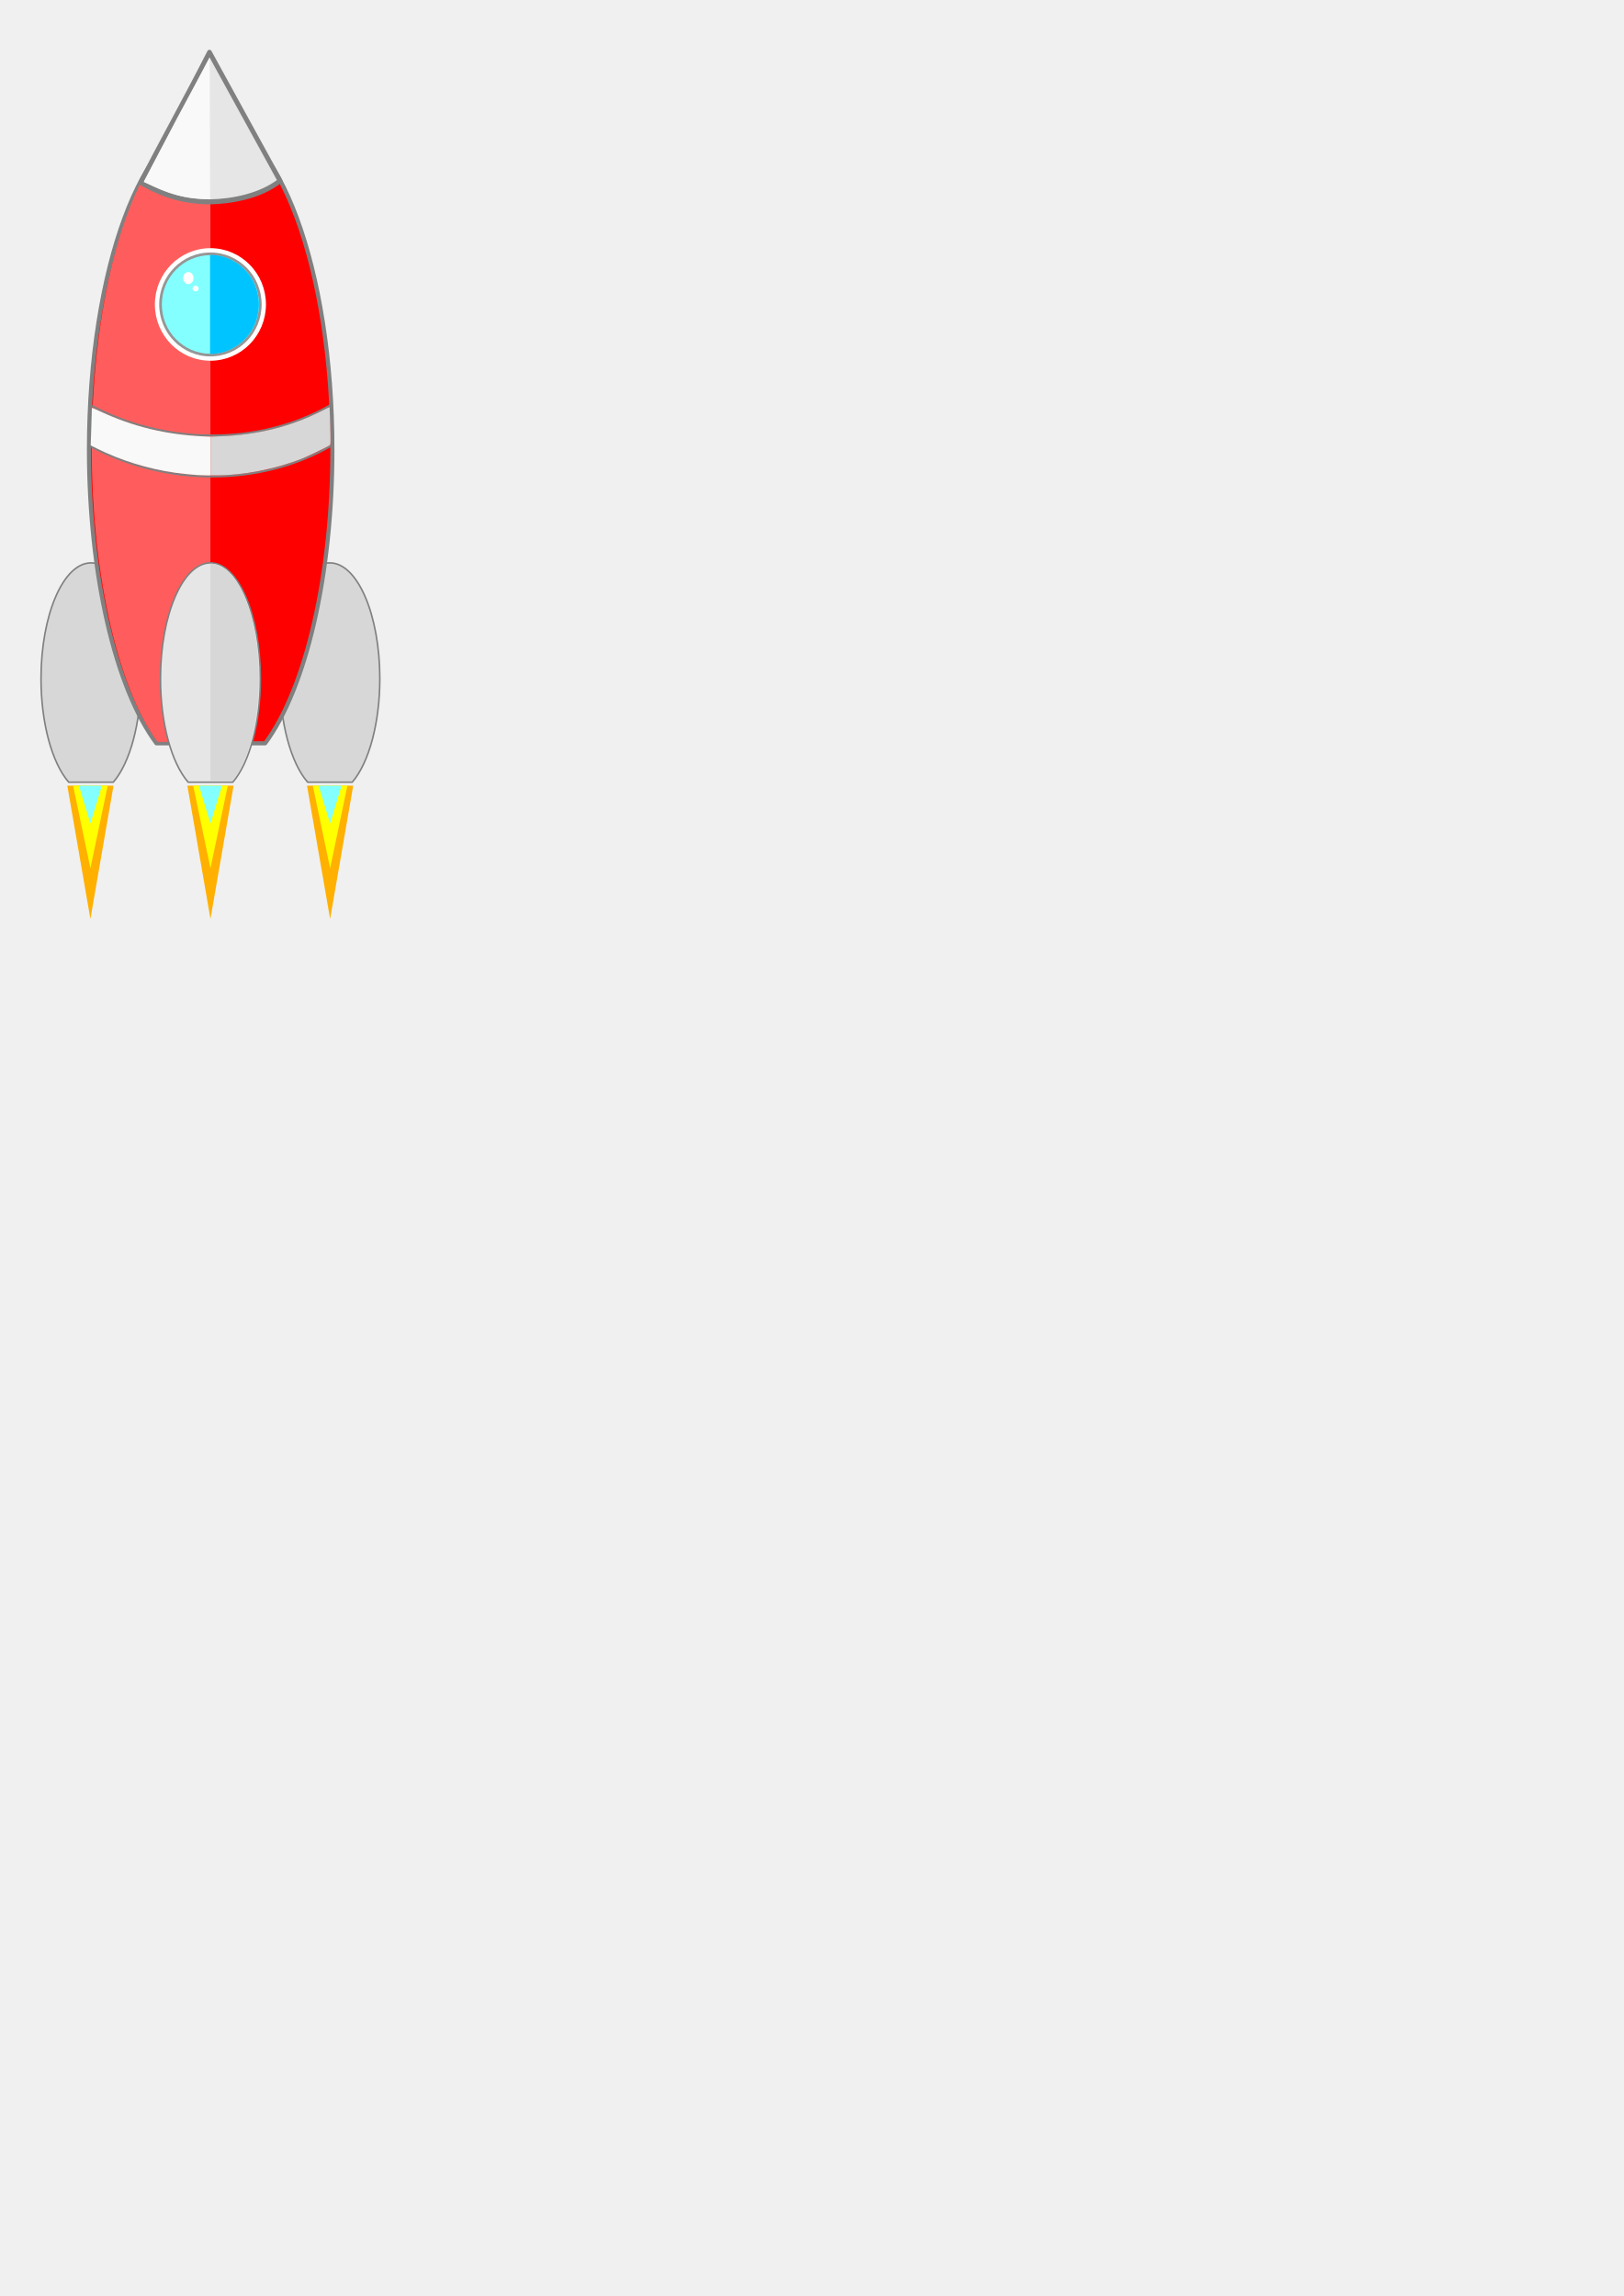
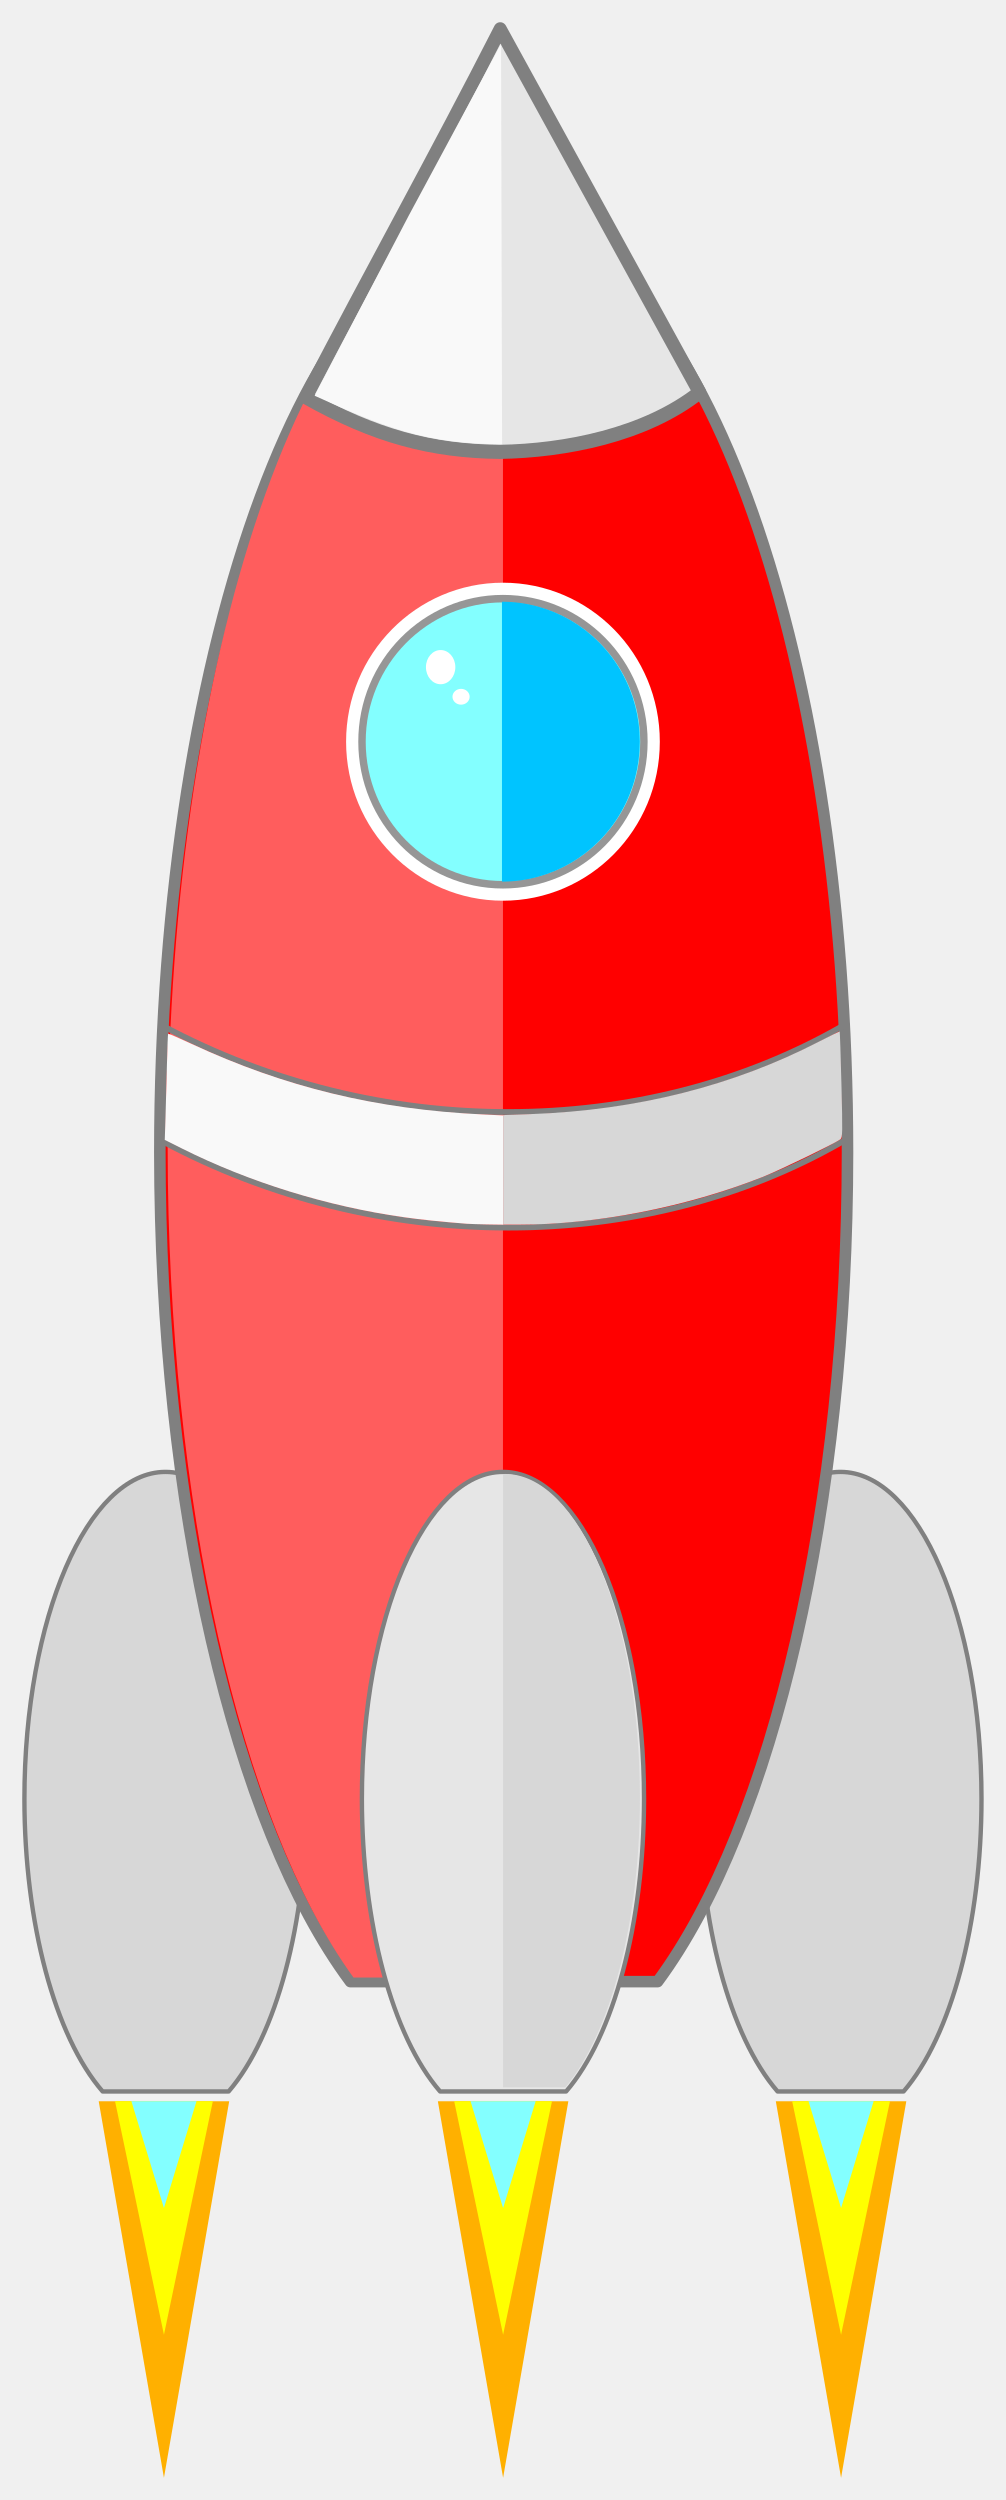
- <svg xmlns="http://www.w3.org/2000/svg" width="210mm" height="297mm" viewBox="0 0 210 297" version="1.1" id="svg2665">
+ <svg xmlns="http://www.w3.org/2000/svg" width="452.626" height="1124.924" viewBox="0 0 119.757 297.636" version="1.1" id="svg2665">
  <defs id="defs2659" />
-   <g id="layer1">
-     <g transform="translate(-79.98071,130.6853)" id="g5213">
+   <g id="layer1" transform="translate(-48.97856,1.496665)">
+     <g transform="matrix(2.600286,0,0,2.600286,-169.8804,324.2203)" id="g5213">
      <path id="path5090" d="m 91.744,-57.871 a 6.459,14.978 0 0 0 -6.459,14.978 6.459,14.978 0 0 0 3.58,13.388 h 5.771 a 6.459,14.978 0 0 0 3.567,-13.388 6.459,14.978 0 0 0 -6.459,-14.978 z" style="opacity:1;fill:#d7d7d7;fill-opacity:1;fill-rule:nonzero;stroke:#808080;stroke-width:0.201;stroke-linecap:round;stroke-linejoin:round;stroke-miterlimit:4;stroke-dasharray:none;stroke-dashoffset:0;stroke-opacity:1;paint-order:normal" />
      <path style="opacity:1;fill:#d7d7d7;fill-opacity:1;fill-rule:nonzero;stroke:#808080;stroke-width:0.201;stroke-linecap:round;stroke-linejoin:round;stroke-miterlimit:4;stroke-dasharray:none;stroke-dashoffset:0;stroke-opacity:1;paint-order:normal" d="m 122.646,-57.871 a 6.459,14.978 0 0 0 -6.459,14.978 6.459,14.978 0 0 0 3.58,13.388 h 5.771 a 6.459,14.978 0 0 0 3.567,-13.388 6.459,14.978 0 0 0 -6.459,-14.978 z" id="path5088" />
      <path id="path5076" d="m 107.228,-114.956 a 15.743,42.466 0 0 0 -15.743,42.466 15.743,42.466 0 0 0 8.725,37.957 h 14.066 a 15.743,42.466 0 0 0 8.695,-37.957 15.743,42.466 0 0 0 -15.743,-42.466 z" style="opacity:1;fill:#ff0000;fill-opacity:1;fill-rule:nonzero;stroke:#808080;stroke-width:0.529;stroke-linecap:round;stroke-linejoin:round;stroke-miterlimit:4;stroke-dasharray:none;stroke-dashoffset:0;stroke-opacity:1;paint-order:normal" />
      <path id="path5144" d="m 107.195,-115.143 a 15.351,42.466 0 0 0 -15.351,42.466 15.351,42.466 0 0 0 8.508,37.957 h 6.843 z" style="opacity:1;fill:#ff5d5d;fill-opacity:1;fill-rule:nonzero;stroke:none;stroke-width:0.523;stroke-linecap:round;stroke-linejoin:round;stroke-miterlimit:4;stroke-dasharray:none;stroke-dashoffset:0;stroke-opacity:1;paint-order:normal" />
      <path id="path5078" d="m 98.25,-117.457 c 2.764,1.458 5.024,2.012 7.761,2.043 2.595,-0.041 5.802,-0.617 7.989,-2.226 -2.865,-4.882 -5.361,-9.131 -7.975,-13.583 -2.582,4.739 -5.118,8.987 -7.775,13.766 z" style="opacity:1;fill:#e6e6e6;fill-opacity:1;fill-rule:nonzero;stroke:#808080;stroke-width:0.529;stroke-linecap:round;stroke-linejoin:round;stroke-miterlimit:4;stroke-dasharray:none;stroke-dashoffset:0;stroke-opacity:1;paint-order:normal" transform="matrix(1.144551,0,0,1.223876,-14.2815,36.67954)" />
      <path style="opacity:1;fill:#e6e6e6;fill-opacity:1;fill-rule:nonzero;stroke:#808080;stroke-width:0.201;stroke-linecap:round;stroke-linejoin:round;stroke-miterlimit:4;stroke-dasharray:none;stroke-dashoffset:0;stroke-opacity:1;paint-order:normal" d="m 107.195,-57.871 a 6.459,14.978 0 0 0 -6.459,14.978 6.459,14.978 0 0 0 3.58,13.388 h 5.771 a 6.459,14.978 0 0 0 3.567,-13.388 6.459,14.978 0 0 0 -6.459,-14.978 z" id="path5092" />
      <path transform="matrix(0.4967382,0,0,1.65498,59.23945,1.619978)" d="m 71.308,-18.536 -3.007,5.209 -3.007,5.209 -3.007,-5.209 -3.007,-5.209 6.015,0 z" id="path5104" style="opacity:1;fill:#ffb000;fill-opacity:1;fill-rule:nonzero;stroke:none;stroke-width:0.529;stroke-linecap:round;stroke-linejoin:round;stroke-miterlimit:4;stroke-dasharray:none;stroke-dashoffset:0;stroke-opacity:1;paint-order:normal" />
      <path style="opacity:1;fill:#ffff00;fill-opacity:1;fill-rule:nonzero;stroke:none;stroke-width:0.529;stroke-linecap:round;stroke-linejoin:round;stroke-miterlimit:4;stroke-dasharray:none;stroke-dashoffset:0;stroke-opacity:1;paint-order:normal" id="path5106" d="m 71.308,-18.536 -3.007,5.209 -3.007,5.209 -3.007,-5.209 -3.007,-5.209 6.015,0 z" transform="matrix(0.3723141,0,0,1.026412,67.36359,-10.03141)" />
      <path transform="matrix(0.2478899,0,0,0.4696802,75.48774,-20.3512)" d="m 71.308,-18.536 -3.007,5.209 -3.007,5.209 -3.007,-5.209 -3.007,-5.209 6.015,0 z" id="path5108" style="opacity:1;fill:#83ffff;fill-opacity:1;fill-rule:nonzero;stroke:none;stroke-width:0.529;stroke-linecap:round;stroke-linejoin:round;stroke-miterlimit:4;stroke-dasharray:none;stroke-dashoffset:0;stroke-opacity:1;paint-order:normal" />
      <path style="opacity:1;fill:#ffb000;fill-opacity:1;fill-rule:nonzero;stroke:none;stroke-width:0.529;stroke-linecap:round;stroke-linejoin:round;stroke-miterlimit:4;stroke-dasharray:none;stroke-dashoffset:0;stroke-opacity:1;paint-order:normal" id="path5115" d="m 71.308,-18.536 -3.007,5.209 -3.007,5.209 -3.007,-5.209 -3.007,-5.209 6.015,0 z" transform="matrix(0.4967382,0,0,1.65498,90.24137,1.619978)" />
      <path transform="matrix(0.3723141,0,0,1.026412,98.36552,-10.03141)" d="m 71.308,-18.536 -3.007,5.209 -3.007,5.209 -3.007,-5.209 -3.007,-5.209 6.015,0 z" id="path5117" style="opacity:1;fill:#ffff00;fill-opacity:1;fill-rule:nonzero;stroke:none;stroke-width:0.529;stroke-linecap:round;stroke-linejoin:round;stroke-miterlimit:4;stroke-dasharray:none;stroke-dashoffset:0;stroke-opacity:1;paint-order:normal" />
      <path style="opacity:1;fill:#83ffff;fill-opacity:1;fill-rule:nonzero;stroke:none;stroke-width:0.529;stroke-linecap:round;stroke-linejoin:round;stroke-miterlimit:4;stroke-dasharray:none;stroke-dashoffset:0;stroke-opacity:1;paint-order:normal" id="path5119" d="m 71.308,-18.536 -3.007,5.209 -3.007,5.209 -3.007,-5.209 -3.007,-5.209 6.015,0 z" transform="matrix(0.2478899,0,0,0.4696802,106.4897,-20.3512)" />
      <path transform="matrix(0.4967382,0,0,1.65498,74.76781,1.619978)" d="m 71.308,-18.536 -3.007,5.209 -3.007,5.209 -3.007,-5.209 -3.007,-5.209 6.015,0 z" id="path5123" style="opacity:1;fill:#ffb000;fill-opacity:1;fill-rule:nonzero;stroke:none;stroke-width:0.529;stroke-linecap:round;stroke-linejoin:round;stroke-miterlimit:4;stroke-dasharray:none;stroke-dashoffset:0;stroke-opacity:1;paint-order:normal" />
      <path style="opacity:1;fill:#ffff00;fill-opacity:1;fill-rule:nonzero;stroke:none;stroke-width:0.529;stroke-linecap:round;stroke-linejoin:round;stroke-miterlimit:4;stroke-dasharray:none;stroke-dashoffset:0;stroke-opacity:1;paint-order:normal" id="path5125" d="m 71.308,-18.536 -3.007,5.209 -3.007,5.209 -3.007,-5.209 -3.007,-5.209 6.015,0 z" transform="matrix(0.3723141,0,0,1.026412,82.89195,-10.03141)" />
      <path transform="matrix(0.2478899,0,0,0.4696802,91.0161,-20.3512)" d="m 71.308,-18.536 -3.007,5.209 -3.007,5.209 -3.007,-5.209 -3.007,-5.209 6.015,0 z" id="path5127" style="opacity:1;fill:#83ffff;fill-opacity:1;fill-rule:nonzero;stroke:none;stroke-width:0.529;stroke-linecap:round;stroke-linejoin:round;stroke-miterlimit:4;stroke-dasharray:none;stroke-dashoffset:0;stroke-opacity:1;paint-order:normal" />
      <ellipse ry="6.642" rx="6.548" cy="-91.303" cx="107.195" id="path5140" style="opacity:1;fill:#83ffff;fill-opacity:1;fill-rule:nonzero;stroke:#969696;stroke-width:0.529;stroke-linecap:round;stroke-linejoin:round;stroke-miterlimit:4;stroke-dasharray:none;stroke-dashoffset:0;stroke-opacity:1;paint-order:normal" />
      <ellipse style="opacity:1;fill:none;fill-opacity:1;fill-rule:nonzero;stroke:#ffffff;stroke-width:0.558;stroke-linecap:round;stroke-linejoin:round;stroke-miterlimit:4;stroke-dasharray:none;stroke-dashoffset:0;stroke-opacity:1;paint-order:normal" id="ellipse5142" cx="107.195" cy="-91.303" rx="6.903" ry="7.001" />
      <path id="path5151" d="m 107.108,-123.249 -4.227,7.858 -4.308,8.249 c 3.249,1.469 5.098,2.209 8.582,2.22 z" style="opacity:1;fill:#f9f9f9;fill-opacity:1;fill-rule:nonzero;stroke:none;stroke-width:0.594;stroke-linecap:round;stroke-linejoin:round;stroke-miterlimit:4;stroke-dasharray:none;stroke-dashoffset:0;stroke-opacity:1;paint-order:normal" />
      <path transform="rotate(-90)" d="m 97.712,107.15 a 6.408,6.31 0 0 1 -3.204,5.465 6.408,6.31 0 0 1 -6.408,0 6.408,6.31 0 0 1 -3.204,-5.465" style="opacity:1;fill:#00c4ff;fill-opacity:1;fill-rule:nonzero;stroke:none;stroke-width:0.51;stroke-linecap:round;stroke-linejoin:round;stroke-miterlimit:4;stroke-dasharray:none;stroke-dashoffset:0;stroke-opacity:1;paint-order:normal" id="ellipse5156" />
      <ellipse transform="scale(-1)" style="opacity:1;fill:#ffffff;fill-opacity:1;fill-rule:nonzero;stroke:none;stroke-width:0.058;stroke-linecap:round;stroke-linejoin:round;stroke-miterlimit:4;stroke-dasharray:none;stroke-dashoffset:0;stroke-opacity:1;paint-order:normal" id="ellipse5160" cx="-104.342" cy="94.717" rx="0.673" ry="0.783" />
      <ellipse ry="0.362" rx="0.393" cy="93.361" cx="-105.277" id="ellipse5162" style="opacity:1;fill:#ffffff;fill-opacity:1;fill-rule:nonzero;stroke:none;stroke-width:0.03;stroke-linecap:round;stroke-linejoin:round;stroke-miterlimit:4;stroke-dasharray:none;stroke-dashoffset:0;stroke-opacity:1;paint-order:normal" transform="scale(-1)" />
      <path id="path5164" d="m 107.285,-57.777 a 6.182,14.83 0 0 0 -0.083,0.01 v 28.075 h 2.851 a 6.182,14.83 0 0 0 3.414,-13.255 6.182,14.83 0 0 0 -6.182,-14.83 z" style="opacity:1;fill:#d7d7d7;fill-opacity:1;fill-rule:nonzero;stroke:none;stroke-width:0.196;stroke-linecap:round;stroke-linejoin:round;stroke-miterlimit:4;stroke-dasharray:none;stroke-dashoffset:0;stroke-opacity:1;paint-order:normal" />
      <path id="path5173" d="m 91.6,-78.304 c 9.852,5.28 22.037,5.275 31.189,-0.009" style="fill:none;stroke:#808080;stroke-width:0.265px;stroke-linecap:butt;stroke-linejoin:miter;stroke-opacity:1" />
      <path style="fill:none;stroke:#808080;stroke-width:0.265px;stroke-linecap:butt;stroke-linejoin:miter;stroke-opacity:1" d="m 91.6,-73.012 c 9.852,5.28 22.037,5.275 31.189,-0.009" id="path5175" />
      <path id="path5177" d="m 105.508,-69.235 c -1.142,-0.09 -2.071,-0.187 -2.847,-0.297 -3.517,-0.498 -7.083,-1.602 -10.165,-3.147 l -0.785,-0.393 0.032,-0.987 c 0.018,-0.543 0.048,-1.631 0.066,-2.419 0.019,-0.788 0.044,-1.443 0.056,-1.455 0.012,-0.012 0.501,0.2 1.086,0.472 4.264,1.978 8.441,2.99 13.308,3.224 l 0.952,0.046 v 2.5 2.5 l -0.718,-0.011 c -0.395,-0.006 -0.839,-0.021 -0.986,-0.032 z" style="opacity:1;fill:#f9f9f9;fill-opacity:1;fill-rule:nonzero;stroke:none;stroke-width:0.134;stroke-linecap:round;stroke-linejoin:round;stroke-miterlimit:4;stroke-dasharray:none;stroke-dashoffset:0;stroke-opacity:1;paint-order:normal" />
      <path id="path5183" d="m 107.202,-71.699 v -2.508 l 1.278,-0.046 c 4.843,-0.176 9.274,-1.294 13.218,-3.336 0.492,-0.255 0.903,-0.454 0.914,-0.443 0.011,0.011 0.048,1.106 0.081,2.433 0.056,2.212 0.052,2.42 -0.049,2.501 -0.216,0.174 -2.784,1.417 -3.569,1.728 -3.456,1.366 -7.598,2.177 -11.124,2.179 l -0.748,2.69e-4 z" style="opacity:1;fill:#d7d7d7;fill-opacity:1;fill-rule:nonzero;stroke:none;stroke-width:0.134;stroke-linecap:round;stroke-linejoin:round;stroke-miterlimit:4;stroke-dasharray:none;stroke-dashoffset:0;stroke-opacity:1;paint-order:normal" />
    </g>
  </g>
</svg>
